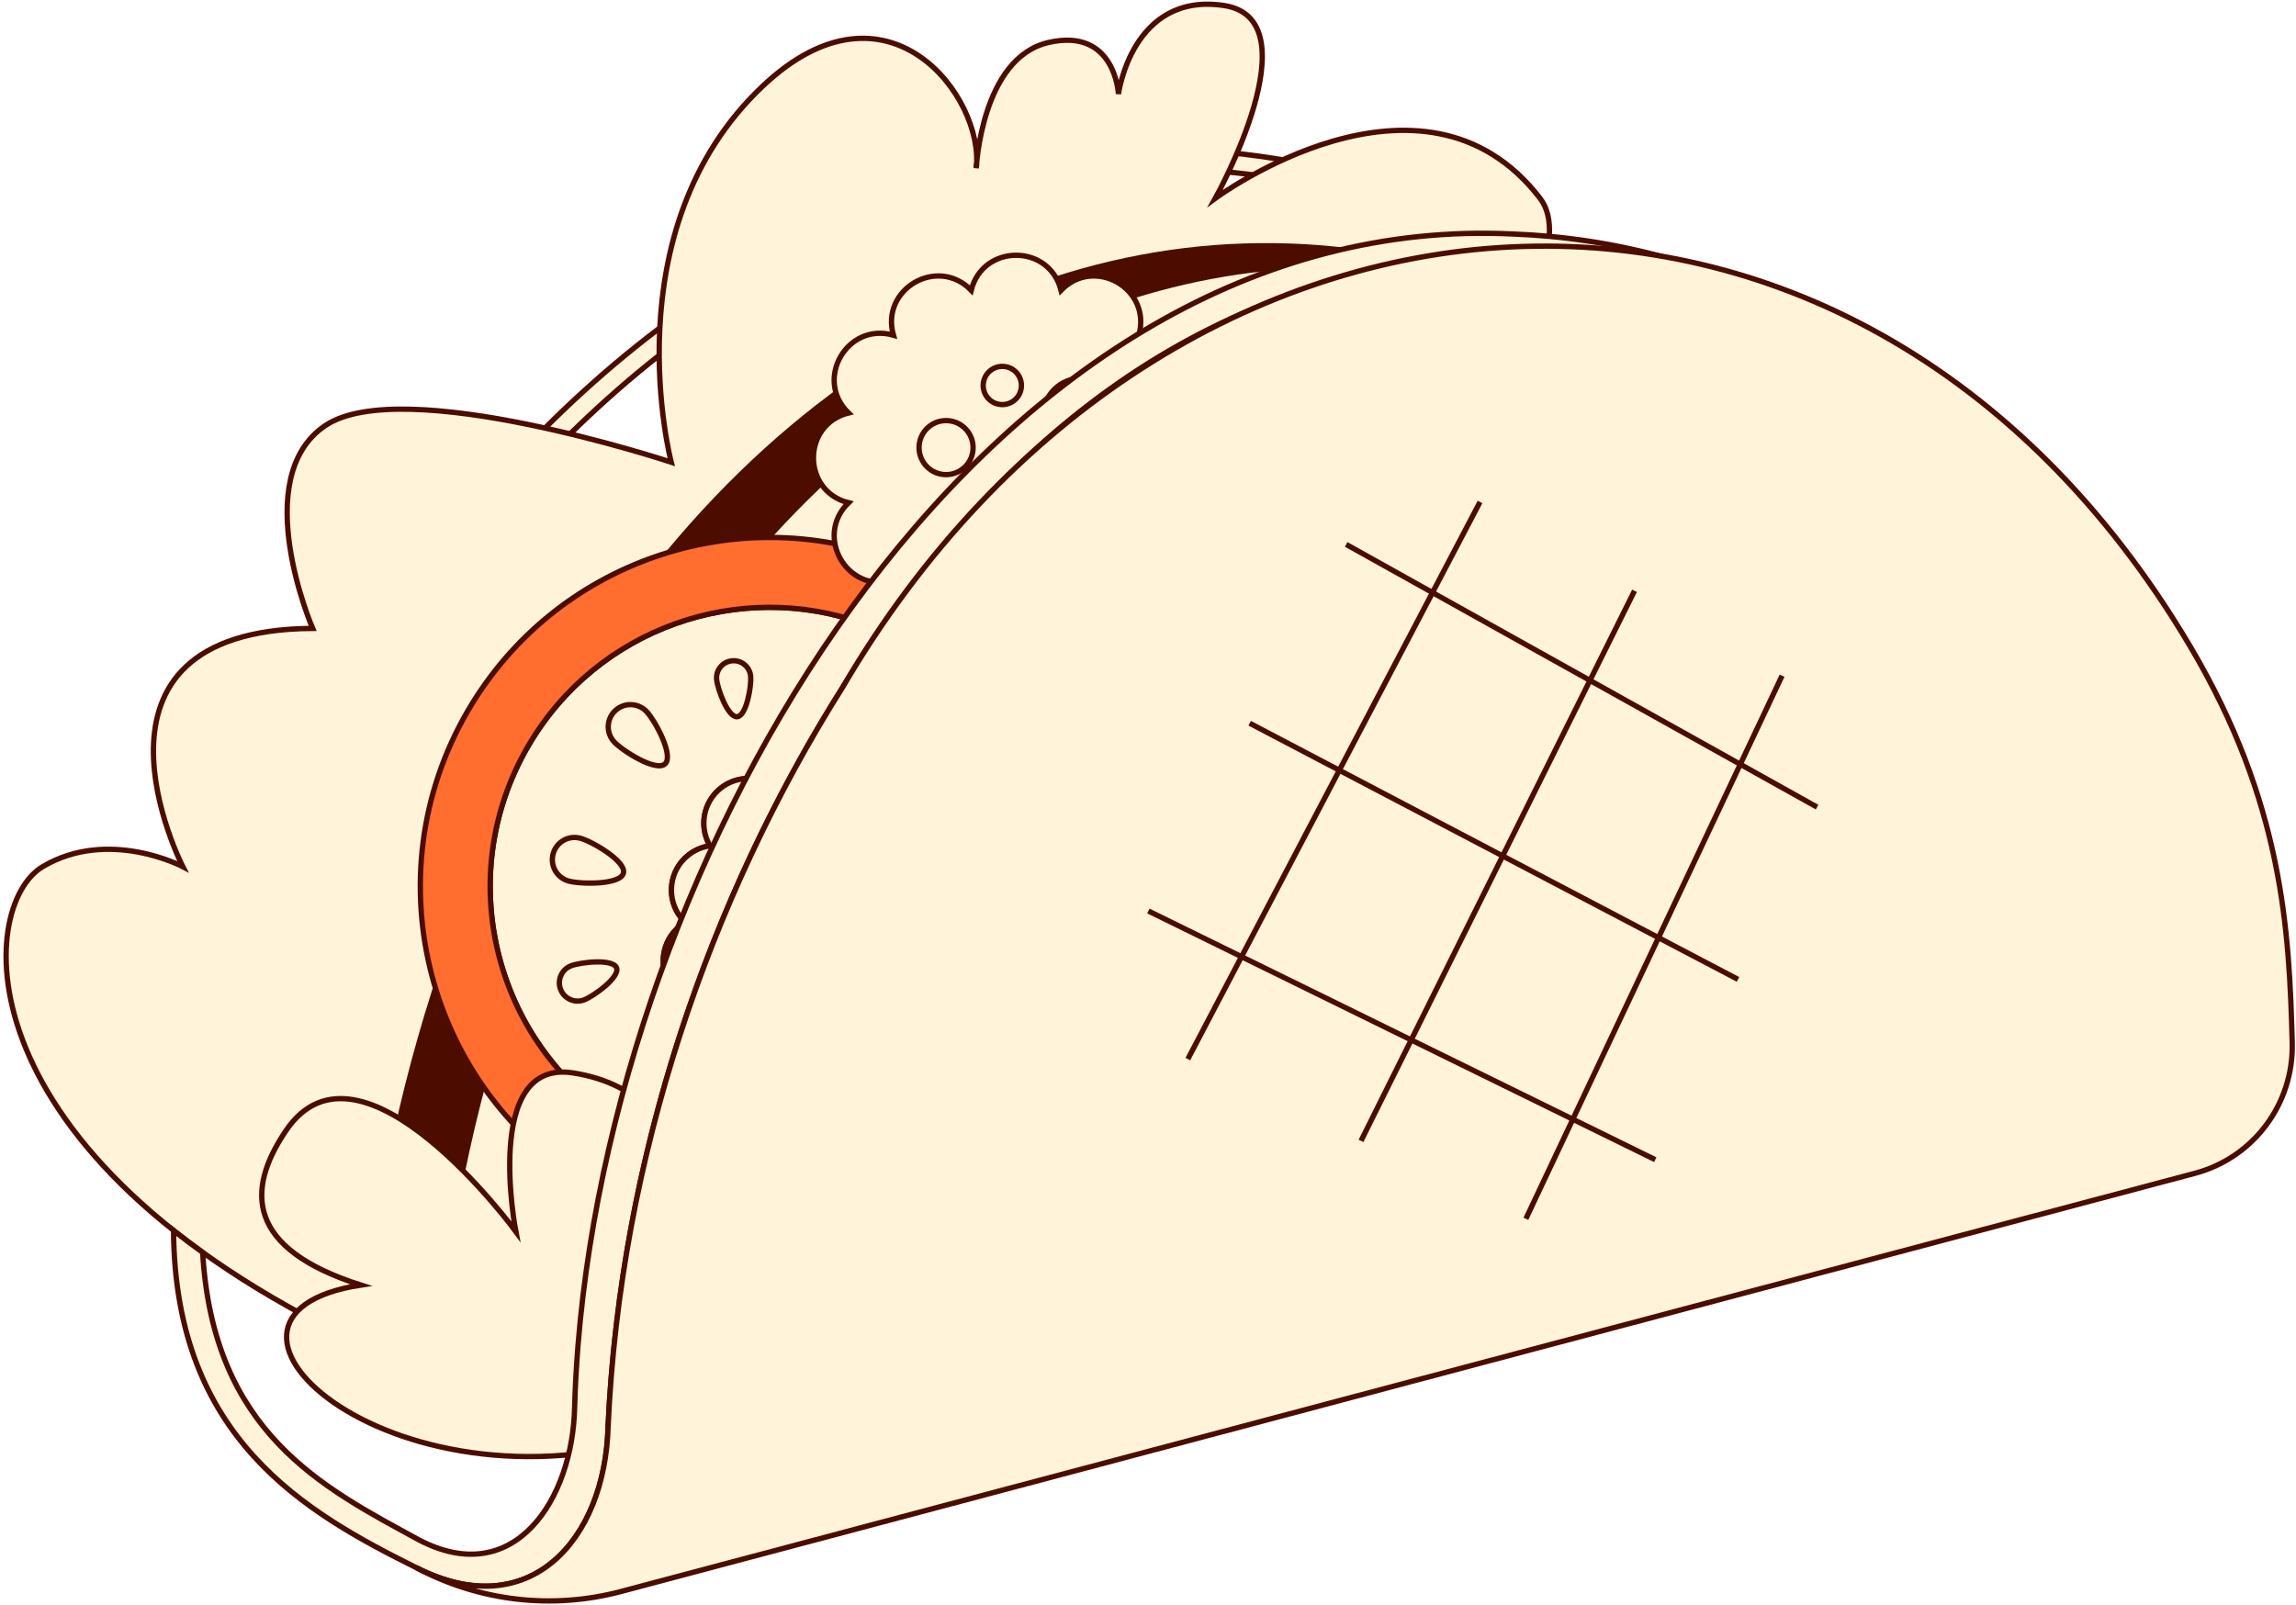
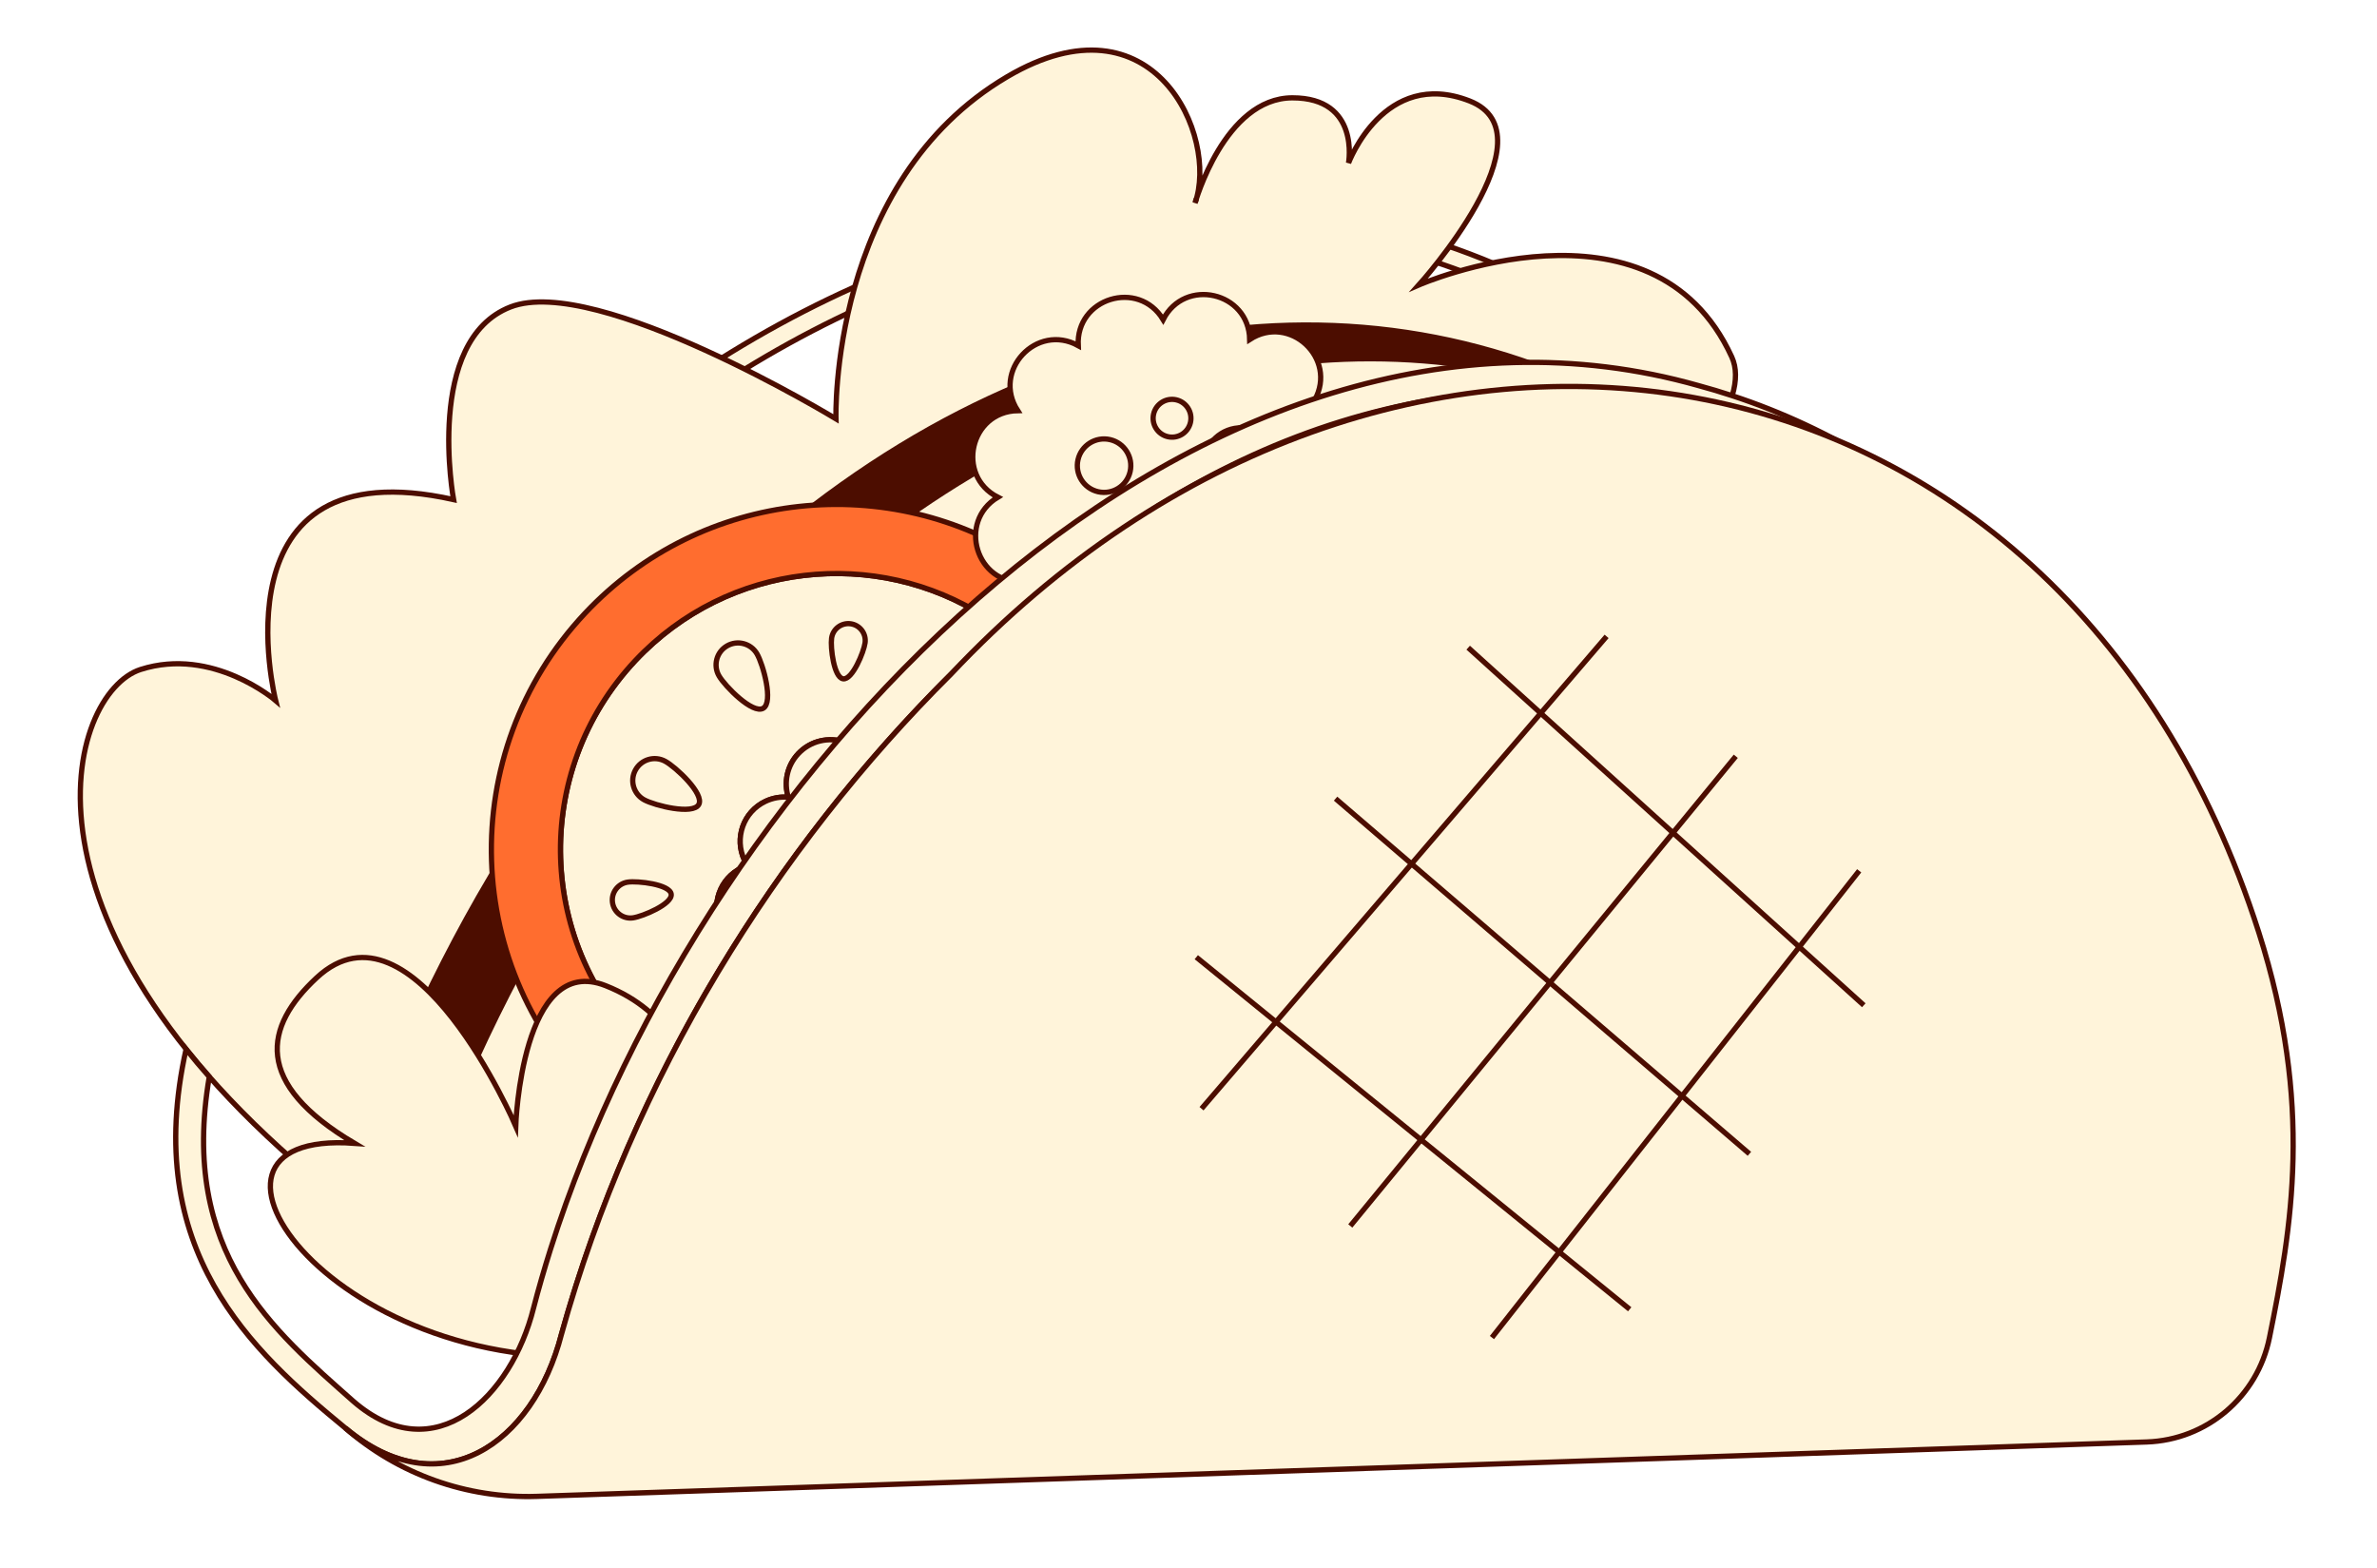
- <svg xmlns="http://www.w3.org/2000/svg" width="575" height="402" viewBox="0 0 575 402" fill="none">
-   <path d="M56.109 264.839C90.995 117.605 228.189 -3.453 367.224 59.206C367.986 59.206 374.056 58.491 377.033 58.56C229.704 -14.843 82.934 114.037 47.799 271.048L53.684 274.787C54.353 271.579 55.184 268.255 56.109 264.839Z" fill="#FFF4DA" />
-   <path d="M56.109 264.839C90.995 117.605 228.189 -3.453 367.224 59.206C367.986 59.206 374.056 58.491 377.033 58.56C229.704 -14.843 82.934 114.037 47.799 271.048L53.684 274.787C54.353 271.579 55.184 268.255 56.109 264.839Z" stroke="#4C0D00" stroke-width="1.333" stroke-miterlimit="10" />
-   <path d="M90.04 336.497C-10.472 288.835 -5.826 226.901 10.69 217.095C27.204 207.289 45.785 217.095 45.785 217.095C45.785 217.095 15.335 157.846 78.3 157.407C78.3 157.407 62.042 119.809 81.396 106.648C100.75 93.487 168.102 115.778 168.102 115.778C168.102 115.778 152.83 57.675 190.994 21.587C222.294 -8.008 246.55 24.329 244.486 42.135C244.486 42.135 245.777 14.523 262.55 10.652C279.323 6.781 280.098 23.555 280.098 23.555C280.098 23.555 283.453 -1.992 306.419 1.362C329.386 4.717 304.354 49.676 304.354 49.676C304.354 49.676 356.232 11.365 385.691 49.676C414.817 87.554 164.169 337.004 164.169 337.004L90.04 336.497Z" fill="#FFF4DA" />
-   <path d="M90.04 336.497C-10.472 288.835 -5.826 226.901 10.69 217.095C27.204 207.289 45.785 217.095 45.785 217.095C45.785 217.095 15.335 157.846 78.3 157.407C78.3 157.407 62.042 119.809 81.396 106.648C100.75 93.487 168.102 115.778 168.102 115.778C168.102 115.778 152.83 57.675 190.994 21.587C222.294 -8.008 246.55 24.329 244.486 42.135C244.486 42.135 245.777 14.523 262.55 10.652C279.323 6.781 280.098 23.555 280.098 23.555C280.098 23.555 283.453 -1.992 306.419 1.362C329.386 4.717 304.354 49.676 304.354 49.676C304.354 49.676 356.232 11.365 385.691 49.676C414.817 87.554 164.169 337.004 164.169 337.004L90.04 336.497Z" stroke="#4C0D00" stroke-width="1.333" stroke-miterlimit="10" />
-   <path d="M214.91 166.142C247.778 116.494 288.563 84.78 331.771 71.116C282.077 85.45 245.655 119.218 214.91 166.142Z" stroke="#4C0D00" stroke-width="1.333" stroke-miterlimit="10" />
-   <path d="M331.771 71.116C288.564 84.78 247.779 116.494 214.91 166.142C245.655 119.217 282.077 85.449 331.771 71.116Z" fill="#FFF4DA" />
-   <path d="M331.771 71.116C288.564 84.78 247.779 116.494 214.91 166.142C245.655 119.217 282.077 85.449 331.771 71.116Z" stroke="#4C0D00" stroke-width="1.333" stroke-miterlimit="10" />
-   <path d="M370.664 70.14C297.796 54.445 221.489 86.62 168.032 165.859C132.611 218.356 112.701 283.371 107.966 350.333C107.607 355.409 102.093 358.387 97.634 355.934L95.016 354.495C91.98 352.825 90.156 349.545 90.396 346.088C95.05 278.972 114.974 213.773 150.467 161.15C208.24 75.541 292.718 44.843 370.664 70.14Z" fill="#4C0D00" />
-   <path d="M370.664 70.14C297.796 54.445 221.489 86.62 168.032 165.859C132.611 218.356 112.701 283.371 107.966 350.333C107.607 355.409 102.093 358.387 97.634 355.934L95.016 354.495C91.98 352.825 90.156 349.545 90.396 346.088C95.05 278.972 114.974 213.773 150.467 161.15C208.24 75.541 292.718 44.843 370.664 70.14Z" stroke="#4C0D00" stroke-width="1.333" stroke-miterlimit="10" />
-   <path d="M421.258 281.319L103.818 356.195C106.057 355.226 107.765 353.079 107.973 350.333C112.706 283.373 132.601 218.353 168.031 165.865C219.55 89.512 292.278 56.852 362.723 68.646L421.258 281.319Z" fill="#FFF4DA" />
-   <path d="M421.258 281.319L103.818 356.195C106.057 355.226 107.765 353.079 107.973 350.333C112.706 283.373 132.601 218.353 168.031 165.865C219.55 89.512 292.278 56.852 362.723 68.646L421.258 281.319Z" stroke="#4C0D00" stroke-width="1.333" stroke-miterlimit="10" />
-   <path d="M157.469 282.475C124.108 263.022 112.832 220.2 132.286 186.839C149.555 157.222 185.253 145.012 216.394 156.259L205.257 180.741L197.578 197.645L196.211 200.666L192.882 207.972L189.514 215.397L185.537 224.14L184.704 225.974L181.744 232.484L176.278 244.51L173.903 249.72L158.696 283.158C158.281 282.95 157.881 282.715 157.469 282.475Z" fill="#FFF4DA" />
-   <path d="M157.469 282.475C124.108 263.022 112.832 220.2 132.286 186.839C149.555 157.222 185.253 145.012 216.394 156.259L205.257 180.741L197.578 197.645L196.211 200.666L192.882 207.972L189.514 215.397L185.537 224.14L184.704 225.974L181.744 232.484L176.278 244.51L173.903 249.72L158.696 283.158C158.281 282.95 157.881 282.715 157.469 282.475Z" stroke="#4C0D00" stroke-width="1.333" stroke-miterlimit="10" />
-   <path d="M173.101 251.068C171.354 250.381 169.766 249.234 168.525 247.657C164.688 242.817 165.495 235.776 170.325 231.933C170.737 231.605 171.177 231.31 171.628 231.051C171.247 230.704 170.899 230.327 170.571 229.915C166.735 225.075 167.541 218.034 172.383 214.197C174.017 212.909 175.886 212.139 177.81 211.871C175.835 208.494 175.684 204.178 177.793 200.562C180.079 196.64 184.375 194.632 188.604 195.064C188.831 193.838 189.276 192.614 189.942 191.473C192.579 186.951 197.898 184.972 202.708 186.357L197.577 197.644L196.211 200.666L192.881 207.972L189.514 215.398L185.537 224.14L184.704 225.974L181.743 232.485L176.278 244.51L173.901 249.721L173.119 251.442C173.097 251.318 173.104 251.196 173.101 251.068Z" fill="#FFF4DA" />
-   <path d="M173.101 251.068C171.354 250.381 169.766 249.234 168.525 247.657C164.688 242.817 165.495 235.776 170.325 231.933C170.737 231.605 171.177 231.31 171.628 231.051C171.247 230.704 170.899 230.327 170.571 229.915C166.735 225.075 167.541 218.034 172.383 214.197C174.017 212.909 175.886 212.139 177.81 211.871C175.835 208.494 175.684 204.178 177.793 200.562C180.079 196.64 184.375 194.632 188.604 195.064C188.831 193.838 189.276 192.614 189.942 191.473C192.579 186.951 197.898 184.972 202.708 186.357L197.577 197.644L196.211 200.666L192.881 207.972L189.514 215.398L185.537 224.14L184.704 225.974L181.743 232.485L176.278 244.51L173.901 249.721L173.119 251.442C173.097 251.318 173.104 251.196 173.101 251.068Z" stroke="#4C0D00" stroke-width="1.333" />
-   <path d="M151.424 299.148L158.696 283.159Z" fill="#FFF4DA" />
-   <path d="M151.424 299.148L158.696 283.159" stroke="#4C0D00" stroke-width="1.333" />
-   <path d="M216.393 156.259L223.652 140.293Z" fill="#FFF4DA" />
-   <path d="M216.393 156.259L223.652 140.293" stroke="#4C0D00" stroke-width="1.333" />
-   <path d="M173.101 251.068C171.354 250.381 169.766 249.234 168.525 247.657C164.688 242.817 165.495 235.776 170.325 231.933C170.737 231.605 171.177 231.31 171.628 231.051C171.247 230.704 170.899 230.327 170.571 229.915C166.735 225.075 167.541 218.034 172.383 214.197C174.017 212.909 175.886 212.139 177.81 211.871C175.835 208.494 175.684 204.178 177.793 200.562C180.079 196.64 184.375 194.632 188.604 195.064C188.831 193.838 189.276 192.614 189.942 191.473C192.579 186.951 197.898 184.972 202.708 186.357L197.577 197.644L196.211 200.666L192.881 207.972L189.514 215.398L185.537 224.14L184.704 225.974L181.743 232.485L176.278 244.51L173.901 249.721L173.119 251.442C173.097 251.318 173.104 251.196 173.101 251.068Z" fill="#FFF4DA" />
-   <path d="M173.101 251.068C171.354 250.381 169.766 249.234 168.525 247.657C164.688 242.817 165.495 235.776 170.325 231.933C170.737 231.605 171.177 231.31 171.628 231.051C171.247 230.704 170.899 230.327 170.571 229.915C166.735 225.075 167.541 218.034 172.383 214.197C174.017 212.909 175.886 212.139 177.81 211.871C175.835 208.494 175.684 204.178 177.793 200.562C180.079 196.64 184.375 194.632 188.604 195.064C188.831 193.838 189.276 192.614 189.942 191.473C192.579 186.951 197.898 184.972 202.708 186.357L197.577 197.644L196.211 200.666L192.881 207.972L189.514 215.398L185.537 224.14L184.704 225.974L181.743 232.485L176.278 244.51L173.901 249.721L173.119 251.442C173.097 251.318 173.104 251.196 173.101 251.068Z" stroke="#4C0D00" stroke-width="1.333" />
-   <path d="M148.652 297.595C106.942 273.273 92.855 219.739 117.177 178.029C139.02 140.57 184.409 125.379 223.651 140.293L216.393 156.258C185.253 145.012 149.555 157.223 132.285 186.839C112.832 220.2 124.108 263.022 157.469 282.476C157.881 282.716 158.281 282.949 158.696 283.159L151.423 299.149C150.496 298.655 149.57 298.131 148.652 297.595Z" fill="#FF6D2F" />
-   <path d="M148.652 297.595C106.942 273.273 92.855 219.739 117.177 178.029C139.02 140.57 184.409 125.379 223.651 140.293L216.393 156.258C185.253 145.012 149.555 157.223 132.285 186.839C112.832 220.2 124.108 263.022 157.469 282.476C157.881 282.716 158.281 282.949 158.696 283.159L151.423 299.149C150.496 298.655 149.57 298.131 148.652 297.595Z" stroke="#4C0D00" stroke-width="1.333" />
-   <path d="M145.374 209.981C148.332 210.804 156.945 215.785 156.122 218.742C155.298 221.699 145.35 221.513 142.393 220.69C139.435 219.866 137.705 216.802 138.529 213.845C139.352 210.888 142.416 209.158 145.374 209.981Z" fill="#FFF4DA" />
-   <path d="M145.374 209.981C148.332 210.804 156.945 215.785 156.122 218.742C155.298 221.699 145.35 221.513 142.393 220.69C139.435 219.866 137.705 216.802 138.529 213.845C139.352 210.888 142.416 209.158 145.374 209.981Z" stroke="#4C0D00" stroke-width="1.333" />
-   <path d="M143.008 241.928C145.362 241.017 153.49 240.071 154.401 242.425C155.31 244.779 148.658 249.545 146.304 250.455C143.95 251.366 141.302 250.194 140.392 247.84C139.482 245.484 140.652 242.838 143.008 241.928Z" fill="#FFF4DA" />
-   <path d="M143.008 241.928C145.362 241.017 153.49 240.071 154.401 242.425C155.31 244.779 148.658 249.545 146.304 250.455C143.95 251.366 141.302 250.194 140.392 247.84C139.482 245.484 140.652 242.838 143.008 241.928Z" stroke="#4C0D00" stroke-width="1.333" />
-   <path d="M161.947 178.266C164.044 180.508 168.804 189.246 166.561 191.341C164.318 193.437 155.922 188.1 153.825 185.857C151.73 183.615 151.847 180.097 154.091 178.001C156.333 175.904 159.85 176.023 161.947 178.266Z" fill="#FFF4DA" />
-   <path d="M161.947 178.266C164.044 180.508 168.804 189.246 166.561 191.341C164.318 193.437 155.922 188.1 153.825 185.857C151.73 183.615 151.847 180.097 154.091 178.001C156.333 175.904 159.85 176.023 161.947 178.266Z" stroke="#4C0D00" stroke-width="1.333" />
-   <path d="M187.994 169.4C188.208 171.754 186.972 179.315 184.617 179.53C182.263 179.744 179.683 172.529 179.468 170.175C179.254 167.821 180.989 165.739 183.343 165.524C185.698 165.311 187.78 167.045 187.994 169.4Z" fill="#FFF4DA" />
-   <path d="M187.994 169.4C188.208 171.754 186.972 179.315 184.617 179.53C182.263 179.744 179.683 172.529 179.468 170.175C179.254 167.821 180.989 165.739 183.343 165.524C185.698 165.311 187.78 167.045 187.994 169.4Z" stroke="#4C0D00" stroke-width="1.333" />
-   <path d="M169.573 358.414C100.014 383.061 40.172 329.641 90.374 321.899C61.854 312.816 61.393 298.278 71.655 283.159C90.374 255.579 129.181 308.48 129.181 308.48C129.181 308.48 120.779 265.291 143.394 268.74C179.036 274.177 175.909 316.738 175.909 316.738C175.909 316.738 217.877 341.299 169.573 358.414Z" fill="#FFF4DA" />
-   <path d="M169.573 358.414C100.014 383.061 40.172 329.641 90.374 321.899C61.854 312.816 61.393 298.278 71.655 283.159C90.374 255.579 129.181 308.48 129.181 308.48C129.181 308.48 120.779 265.291 143.394 268.74C179.036 274.177 175.909 316.738 175.909 316.738C175.909 316.738 217.877 341.299 169.573 358.414Z" stroke="#4C0D00" stroke-width="1.333" stroke-miterlimit="10" />
-   <path d="M265.718 72.717C274.106 64.045 288.512 72.363 285.197 83.963C296.798 80.648 305.115 95.053 296.444 103.443C308.148 106.372 308.148 123.006 296.444 125.936C305.115 134.325 296.798 148.73 285.197 145.416C288.512 157.016 274.106 165.334 265.718 156.662C262.788 168.367 246.154 168.367 243.225 156.662C234.836 165.334 220.429 157.016 223.745 145.416C212.144 148.73 203.827 134.325 212.499 125.936C200.794 123.006 200.794 106.372 212.499 103.443C203.827 95.053 212.144 80.648 223.745 83.963C220.429 72.363 234.836 64.045 243.225 72.717C246.154 61.012 262.788 61.012 265.718 72.717Z" fill="#FFF4DA" />
-   <path d="M265.718 72.717C274.106 64.045 288.512 72.363 285.197 83.963C296.798 80.648 305.115 95.053 296.444 103.443C308.148 106.372 308.148 123.006 296.444 125.936C305.115 134.325 296.798 148.73 285.197 145.416C288.512 157.016 274.106 165.334 265.718 156.662C262.788 168.367 246.154 168.367 243.225 156.662C234.836 165.334 220.429 157.016 223.745 145.416C212.144 148.73 203.827 134.325 212.499 125.936C200.794 123.006 200.794 106.372 212.499 103.443C203.827 95.053 212.144 80.648 223.745 83.963C220.429 72.363 234.836 64.045 243.225 72.717C246.154 61.012 262.788 61.012 265.718 72.717Z" stroke="#4C0D00" stroke-width="1.333" stroke-miterlimit="10" />
-   <path d="M243.699 112.121C243.699 115.86 240.668 118.891 236.929 118.891C233.19 118.891 230.159 115.86 230.159 112.121C230.159 108.382 233.19 105.351 236.929 105.351C240.668 105.351 243.699 108.382 243.699 112.121Z" fill="#FFF4DA" />
-   <path d="M243.699 112.121C243.699 115.86 240.668 118.891 236.929 118.891C233.19 118.891 230.159 115.86 230.159 112.121C230.159 108.382 233.19 105.351 236.929 105.351C240.668 105.351 243.699 108.382 243.699 112.121Z" stroke="#4C0D00" stroke-width="1.333" />
-   <path d="M280.307 104.299C280.307 109.572 276.032 113.846 270.76 113.846C265.487 113.846 261.213 109.572 261.213 104.299C261.213 99.026 265.487 94.753 270.76 94.753C276.032 94.753 280.307 99.026 280.307 104.299Z" fill="#FFF4DA" />
-   <path d="M280.307 104.299C280.307 109.572 276.032 113.846 270.76 113.846C265.487 113.846 261.213 109.572 261.213 104.299C261.213 99.026 265.487 94.753 270.76 94.753C276.032 94.753 280.307 99.026 280.307 104.299Z" stroke="#4C0D00" stroke-width="1.333" />
-   <path d="M254.045 131.703C253.819 134.947 251.005 137.395 247.76 137.167C244.516 136.941 242.069 134.127 242.295 130.883C242.521 127.639 245.335 125.191 248.58 125.419C251.824 125.645 254.271 128.459 254.045 131.703Z" fill="#FFF4DA" />
-   <path d="M254.045 131.703C253.819 134.947 251.005 137.395 247.76 137.167C244.516 136.941 242.069 134.127 242.295 130.883C242.521 127.639 245.335 125.191 248.58 125.419C251.824 125.645 254.271 128.459 254.045 131.703Z" stroke="#4C0D00" stroke-width="1.333" />
-   <path d="M255.801 96.562C255.801 99.206 253.658 101.349 251.014 101.349C248.37 101.349 246.227 99.206 246.227 96.562C246.227 93.918 248.37 91.775 251.014 91.775C253.658 91.775 255.801 93.918 255.801 96.562Z" fill="#FFF4DA" />
-   <path d="M255.801 96.562C255.801 99.206 253.658 101.349 251.014 101.349C248.37 101.349 246.227 99.206 246.227 96.562C246.227 93.918 248.37 91.775 251.014 91.775C253.658 91.775 255.801 93.918 255.801 96.562Z" stroke="#4C0D00" stroke-width="1.333" />
-   <path d="M273.184 125.404C273.184 128.048 271.041 130.191 268.397 130.191C265.753 130.191 263.61 128.048 263.61 125.404C263.61 122.76 265.753 120.616 268.397 120.616C271.041 120.616 273.184 122.76 273.184 125.404Z" fill="#FFF4DA" />
-   <path d="M273.184 125.404C273.184 128.048 271.041 130.191 268.397 130.191C265.753 130.191 263.61 128.048 263.61 125.404C263.61 122.76 265.753 120.616 268.397 120.616C271.041 120.616 273.184 122.76 273.184 125.404Z" stroke="#4C0D00" stroke-width="1.333" />
-   <path d="M244.5 41.825C244.545 41.571 244.545 41.294 244.569 41.04C244.523 41.363 244.5 41.64 244.5 41.825Z" fill="#FFF4DA" />
-   <path d="M244.5 41.825C244.545 41.571 244.545 41.294 244.569 41.04C244.523 41.363 244.5 41.64 244.5 41.825Z" stroke="#4C0D00" stroke-width="1.333" stroke-miterlimit="10" />
-   <path d="M387.998 59.206C385.042 58.929 382.111 58.744 379.157 58.629C249.186 52.12 155.197 207.966 144.765 336.876C144.35 342.115 144.048 347.309 143.911 352.433C143.471 375.422 128.862 398.48 104.719 385.624C81.037 372.698 53.362 358.988 50.753 313.725C48.192 311.902 45.769 310.055 43.46 308.232C43.807 360.465 76.698 378.953 104.257 392.687C104.28 392.687 104.28 392.71 104.303 392.71C132.254 407.043 151.597 386.062 152.29 357.28C152.613 350.471 153.119 343.685 153.813 336.945C160.276 274.279 182.526 215.513 214.91 166.165V166.142C253.41 106.292 304.604 67.907 373.341 63.983C378.025 63.545 382.712 63.36 387.421 63.429C413.94 63.706 440.554 71.693 465.482 85.68C440.508 70.4 414.311 61.606 387.998 59.206Z" fill="#FFF4DA" />
-   <path d="M387.998 59.206C385.042 58.929 382.111 58.744 379.157 58.629C249.186 52.12 155.197 207.966 144.765 336.876C144.35 342.115 144.048 347.309 143.911 352.433C143.471 375.422 128.862 398.48 104.719 385.624C81.037 372.698 53.362 358.988 50.753 313.725C48.192 311.902 45.769 310.055 43.46 308.232C43.807 360.465 76.698 378.953 104.257 392.687C104.28 392.687 104.28 392.71 104.303 392.71C132.254 407.043 151.597 386.062 152.29 357.28C152.613 350.471 153.119 343.685 153.813 336.945C160.276 274.279 182.526 215.513 214.91 166.165V166.142C253.41 106.292 304.604 67.907 373.341 63.983C378.025 63.545 382.712 63.36 387.421 63.429C413.94 63.706 440.554 71.693 465.482 85.68C440.508 70.4 414.311 61.606 387.998 59.206Z" stroke="#4C0D00" stroke-width="1.333" stroke-miterlimit="10" />
-   <path d="M549.666 293.909L155.501 398.663C138.28 403.24 119.963 401.1 104.259 392.678C132.307 407.031 151.551 386.075 152.292 357.27C155.362 289.781 177.658 225.129 210.942 172.296C291.994 33.711 464.228 19.868 548.417 161.772C571.763 201.122 573.311 233.082 574.053 261.217C574.454 276.459 564.401 289.993 549.666 293.909Z" fill="#FFF4DA" />
-   <path d="M549.666 293.909L155.501 398.663C138.28 403.24 119.963 401.1 104.259 392.678C132.307 407.031 151.551 386.075 152.292 357.27C155.362 289.781 177.658 225.129 210.942 172.296C291.994 33.711 464.228 19.868 548.417 161.772C571.763 201.122 573.311 233.082 574.053 261.217C574.454 276.459 564.401 289.993 549.666 293.909Z" stroke="#4C0D00" stroke-width="1.333" stroke-miterlimit="10" />
-   <path d="M370.653 125.735L297.475 265.291" stroke="#4C0D00" stroke-width="1.333" stroke-miterlimit="10" />
-   <path d="M409.34 147.992L340.845 285.782" stroke="#4C0D00" stroke-width="1.333" stroke-miterlimit="10" />
-   <path d="M446.298 169.256L382.135 305.292" stroke="#4C0D00" stroke-width="1.333" stroke-miterlimit="10" />
-   <path d="M455.063 202.179L337.131 136.374" stroke="#4C0D00" stroke-width="1.333" stroke-miterlimit="10" />
-   <path d="M435.262 245.334L312.963 181.163" stroke="#4C0D00" stroke-width="1.333" stroke-miterlimit="10" />
-   <path d="M414.536 290.495L287.584 228.193" stroke="#4C0D00" stroke-width="1.333" stroke-miterlimit="10" />
+ <svg xmlns="http://www.w3.org/2000/svg" width="602" height="397" viewBox="0 0 602 397" fill="none">
+   <path d="M69.173 226.245C136.163 90.571 296.993 3.332 418.453 95.551C419.195 95.722 425.272 96.385 428.158 97.119C301.022 -7.428 129.106 85.288 59.684 230.434L64.581 235.397C65.952 232.42 67.507 229.367 69.173 226.245Z" fill="#FFF4DA" />
+   <path d="M69.173 226.245C136.163 90.571 296.993 3.332 418.453 95.551C419.195 95.722 425.272 96.385 428.158 97.119C301.022 -7.428 129.106 85.288 59.684 230.434L64.581 235.397C65.952 232.42 67.507 229.367 69.173 226.245Z" stroke="#4C0D00" stroke-width="1.333" stroke-miterlimit="10" />
+   <path d="M86.186 303.684C-1.091 234.712 17.313 175.394 35.606 169.538C53.898 163.682 69.809 177.402 69.809 177.402C69.809 177.402 53.409 112.836 114.872 126.517C114.872 126.517 107.452 86.232 129.263 77.742C151.073 69.252 211.718 106.068 211.718 106.068C211.718 106.068 209.853 46.02 255.133 19.401C292.268 -2.428 308.662 34.522 302.661 51.413C302.661 51.413 310.106 24.792 327.32 24.778C344.534 24.764 341.53 41.284 341.53 41.284C341.53 41.284 350.524 17.139 372.155 25.553C393.786 33.969 359.317 72.176 359.317 72.176C359.317 72.176 418.46 46.464 438.586 90.401C458.485 133.842 158.315 320.788 158.315 320.788L86.186 303.684Z" fill="#FFF4DA" />
+   <path d="M86.186 303.684C-1.091 234.712 17.313 175.394 35.606 169.538C53.898 163.682 69.809 177.402 69.809 177.402C69.809 177.402 53.409 112.836 114.872 126.517C114.872 126.517 107.452 86.232 129.263 77.742C151.073 69.252 211.718 106.068 211.718 106.068C211.718 106.068 209.853 46.02 255.133 19.401C292.268 -2.428 308.662 34.522 302.661 51.413C302.661 51.413 310.106 24.792 327.32 24.778C344.534 24.764 341.53 41.284 341.53 41.284C341.53 41.284 350.524 17.139 372.155 25.553C393.786 33.969 359.317 72.176 359.317 72.176C359.317 72.176 418.46 46.464 438.586 90.401C458.485 133.842 158.315 320.788 158.315 320.788L86.186 303.684Z" stroke="#4C0D00" stroke-width="1.333" stroke-miterlimit="10" />
+   <path d="M246.051 165.64C289.208 124.619 336.062 102.85 381.233 99.214C329.591 102.049 286.529 126.797 246.051 165.64Z" stroke="#4C0D00" stroke-width="1.333" stroke-miterlimit="10" />
+   <path d="M381.233 99.214C336.063 102.85 289.209 124.619 246.051 165.64C286.529 126.797 329.591 102.048 381.233 99.214Z" fill="#FFF4DA" />
+   <path d="M381.233 99.214C336.063 102.85 289.209 124.619 246.051 165.64C286.529 126.797 329.591 102.048 381.233 99.214Z" stroke="#4C0D00" stroke-width="1.333" stroke-miterlimit="10" />
+   <path d="M419.356 106.978C351.857 75.355 270.281 89.614 200.429 154.86C154.146 198.085 120.174 256.987 100.555 321.185C99.068 326.051 93.027 327.718 89.231 324.328L87.002 322.339C84.417 320.031 83.375 316.426 84.383 313.111C103.957 248.744 137.983 189.667 184.365 146.335C259.851 75.848 349.06 64.859 419.356 106.978Z" fill="#4C0D00" />
+   <path d="M419.356 106.978C351.857 75.355 270.281 89.614 200.429 154.86C154.146 198.085 120.174 256.987 100.555 321.185C99.068 326.051 93.027 327.718 89.231 324.328L87.002 322.339C84.417 320.031 83.375 316.426 84.383 313.111C103.957 248.744 137.983 189.667 184.365 146.335C259.851 75.848 349.06 64.859 419.356 106.978Z" stroke="#4C0D00" stroke-width="1.333" stroke-miterlimit="10" />
+   <path d="M421.345 324.124L95.199 325.969C97.598 325.525 99.744 323.816 100.562 321.186C120.178 256.989 154.136 198.08 200.426 154.866C267.743 91.998 345.941 76.464 411.951 103.743L421.345 324.124Z" fill="#FFF4DA" />
+   <path d="M421.345 324.124L95.199 325.969C97.598 325.525 99.744 323.816 100.562 321.186C120.178 256.989 154.136 198.08 200.426 154.866C267.743 91.998 345.941 76.464 411.951 103.743L421.345 324.124Z" stroke="#4C0D00" stroke-width="1.333" stroke-miterlimit="10" />
+   <path d="M164.004 266.144C135.85 239.711 134.455 195.451 160.89 167.298C184.357 142.303 221.883 138.402 249.711 156.34L233.372 177.705L222.101 192.458L220.092 195.097L215.21 201.47L210.264 207.952L204.43 215.582L203.207 217.182L198.863 222.864L190.842 233.359L187.359 237.905L165.047 267.085C164.69 266.789 164.352 266.471 164.004 266.144Z" fill="#FFF4DA" />
+   <path d="M164.004 266.144C135.85 239.711 134.455 195.451 160.89 167.298C184.357 142.303 221.883 138.402 249.711 156.34L233.372 177.705L222.101 192.458L220.092 195.097L215.21 201.47L210.264 207.952L204.43 215.582L203.207 217.182L198.863 222.864L190.842 233.359L187.359 237.905L165.047 267.085C164.69 266.789 164.352 266.471 164.004 266.144Z" stroke="#4C0D00" stroke-width="1.333" stroke-miterlimit="10" />
+   <path d="M186.276 239.038C184.728 237.978 183.437 236.504 182.58 234.689C179.926 229.112 182.29 222.431 187.858 219.768C188.333 219.541 188.828 219.352 189.326 219.201C189.032 218.777 188.777 218.331 188.55 217.856C185.896 212.279 188.26 205.598 193.838 202.944C195.719 202.055 197.714 201.723 199.648 201.893C198.48 198.159 199.3 193.919 202.166 190.868C205.272 187.558 209.908 186.564 213.934 187.932C214.429 186.788 215.137 185.695 216.042 184.732C219.625 180.916 225.253 180.179 229.63 182.606L222.1 192.458L220.092 195.096L215.21 201.471L210.264 207.952L204.429 215.581L203.207 217.182L198.863 222.864L190.841 233.359L187.358 237.905L186.21 239.407C186.216 239.281 186.25 239.164 186.276 239.038Z" fill="#FFF4DA" />
+   <path d="M186.276 239.038C184.728 237.978 183.437 236.504 182.58 234.689C179.926 229.112 182.29 222.431 187.858 219.768C188.333 219.541 188.828 219.352 189.326 219.201C189.032 218.777 188.777 218.331 188.55 217.856C185.896 212.279 188.26 205.598 193.838 202.944C195.719 202.055 197.714 201.723 199.648 201.893C198.48 198.159 199.3 193.919 202.166 190.868C205.272 187.558 209.908 186.564 213.934 187.932C214.429 186.788 215.137 185.695 216.042 184.732C219.625 180.916 225.253 180.179 229.63 182.606L222.1 192.458L220.092 195.096L215.21 201.471L210.264 207.952L204.429 215.581L203.207 217.182L198.863 222.864L190.841 233.359L187.358 237.905L186.21 239.407C186.216 239.281 186.25 239.164 186.276 239.038Z" stroke="#4C0D00" stroke-width="1.333" />
+   <path d="M154.377 281.039L165.047 267.085L154.377 281.039Z" fill="#FFF4DA" />
+   <path d="M154.377 281.039L165.047 267.085" stroke="#4C0D00" stroke-width="1.333" />
+   <path d="M249.711 156.34L260.363 142.407L249.711 156.34Z" fill="#FFF4DA" />
+   <path d="M249.711 156.34L260.363 142.407" stroke="#4C0D00" stroke-width="1.333" />
+   <path d="M186.276 239.038C184.728 237.978 183.437 236.504 182.58 234.689C179.926 229.112 182.29 222.431 187.858 219.768C188.333 219.541 188.828 219.352 189.326 219.201C189.032 218.777 188.777 218.331 188.55 217.856C185.896 212.279 188.26 205.598 193.838 202.944C195.719 202.055 197.714 201.723 199.648 201.893C198.48 198.159 199.3 193.919 202.166 190.868C205.272 187.558 209.908 186.564 213.934 187.932C214.429 186.788 215.137 185.695 216.042 184.732C219.625 180.916 225.253 180.179 229.63 182.606L222.1 192.458L220.092 195.096L215.21 201.471L210.264 207.952L204.429 215.581L203.207 217.182L198.863 222.864L190.841 233.359L187.358 237.905L186.21 239.407C186.216 239.281 186.25 239.164 186.276 239.038Z" fill="#FFF4DA" />
+   <path d="M186.276 239.038C184.728 237.978 183.437 236.504 182.58 234.689C179.926 229.112 182.29 222.431 187.858 219.768C188.333 219.541 188.828 219.352 189.326 219.201C189.032 218.777 188.777 218.331 188.55 217.856C185.896 212.279 188.26 205.598 193.838 202.944C195.719 202.055 197.714 201.723 199.648 201.893C198.48 198.159 199.3 193.919 202.166 190.868C205.272 187.558 209.908 186.564 213.934 187.932C214.429 186.788 215.137 185.695 216.042 184.732C219.625 180.916 225.253 180.179 229.63 182.606L222.1 192.458L220.092 195.096L215.21 201.471L210.264 207.952L204.429 215.581L203.207 217.182L198.863 222.864L190.841 233.359L187.358 237.905L186.21 239.407C186.216 239.281 186.25 239.164 186.276 239.038Z" stroke="#4C0D00" stroke-width="1.333" />
+   <path d="M152.023 278.904C116.824 245.855 115.09 190.526 148.139 155.325C177.82 123.713 225.46 119.079 260.362 142.406L249.712 156.34C221.883 138.402 184.357 142.304 160.889 167.297C134.456 195.451 135.85 239.71 164.004 266.145C164.352 266.471 164.69 266.788 165.046 267.086L154.376 281.039C153.583 280.35 152.798 279.632 152.023 278.904Z" fill="#FF6D2F" />
+   <path d="M152.023 278.904C116.824 245.855 115.09 190.526 148.139 155.325C177.82 123.713 225.46 119.079 260.362 142.406L249.711 156.34C221.883 138.402 184.357 142.304 160.889 167.297C134.456 195.451 135.85 239.71 164.004 266.145C164.352 266.471 164.69 266.788 165.046 267.086L154.376 281.039C153.583 280.35 152.798 279.632 152.023 278.904Z" stroke="#4C0D00" stroke-width="1.333" />
+   <path d="M168.46 192.783C171.159 194.247 178.437 201.032 176.972 203.73C175.506 206.427 165.853 204.017 163.156 202.552C160.458 201.087 159.458 197.713 160.924 195.015C162.388 192.318 165.762 191.318 168.46 192.783Z" fill="#FFF4DA" />
+   <path d="M168.46 192.783C171.159 194.247 178.437 201.032 176.972 203.73C175.506 206.427 165.853 204.017 163.156 202.552C160.458 201.087 159.458 197.713 160.924 195.015C162.388 192.318 165.762 191.318 168.46 192.783Z" stroke="#4C0D00" stroke-width="1.333" />
+   <path d="M158.996 223.387C161.495 223.028 169.628 223.927 169.988 226.425C170.347 228.923 162.796 232.077 160.298 232.437C157.799 232.797 155.482 231.062 155.122 228.563C154.763 226.064 156.497 223.747 158.996 223.387Z" fill="#FFF4DA" />
+   <path d="M158.996 223.387C161.495 223.028 169.628 223.927 169.988 226.425C170.347 228.923 162.796 232.077 160.298 232.437C157.799 232.797 155.482 231.062 155.122 228.563C154.763 226.064 156.497 223.747 158.996 223.387Z" stroke="#4C0D00" stroke-width="1.333" />
+   <path d="M191.718 165.588C193.259 168.243 195.941 177.825 193.285 179.365C190.63 180.905 183.643 173.822 182.102 171.166C180.562 168.511 181.465 165.11 184.121 163.57C186.776 162.029 190.177 162.932 191.718 165.588Z" fill="#FFF4DA" />
+   <path d="M191.718 165.588C193.259 168.243 195.941 177.825 193.285 179.365C190.63 180.905 183.643 173.822 182.102 171.166C180.562 168.511 181.465 165.11 184.121 163.57C186.776 162.029 190.177 162.932 191.718 165.588Z" stroke="#4C0D00" stroke-width="1.333" />
+   <path d="M219.09 162.783C218.771 165.126 215.872 172.218 213.529 171.9C211.187 171.58 210.288 163.971 210.607 161.629C210.926 159.286 213.083 157.646 215.426 157.964C217.768 158.284 219.408 160.441 219.09 162.783Z" fill="#FFF4DA" />
+   <path d="M219.09 162.783C218.771 165.126 215.872 172.218 213.529 171.9C211.187 171.58 210.288 163.971 210.607 161.629C210.926 159.286 213.083 157.646 215.426 157.964C217.768 158.284 219.408 160.441 219.09 162.783Z" stroke="#4C0D00" stroke-width="1.333" />
+   <path d="M158.785 342.865C85.473 351.299 39.122 285.828 89.782 289.532C64.022 274.289 66.831 260.018 80.219 247.583C104.642 224.899 130.609 285.149 130.609 285.149C130.609 285.149 132.097 241.176 153.364 249.605C186.882 262.89 174.298 303.668 174.298 303.668C174.298 303.668 209.695 337.008 158.785 342.865Z" fill="#FFF4DA" />
+   <path d="M158.785 342.865C85.473 351.299 39.122 285.828 89.782 289.532C64.022 274.289 66.831 260.018 80.219 247.583C104.642 224.899 130.609 285.149 130.609 285.149C130.609 285.149 132.097 241.176 153.364 249.605C186.882 262.89 174.298 303.668 174.298 303.668C174.298 303.668 209.695 337.008 158.785 342.865Z" stroke="#4C0D00" stroke-width="1.333" stroke-miterlimit="10" />
+   <path d="M316.5 85.974C326.619 79.403 338.794 90.736 332.965 101.299C345.013 100.667 349.892 116.57 339.56 122.804C350.311 128.281 346.584 144.492 334.52 144.725C341.092 154.843 329.758 167.019 319.195 161.189C319.826 173.237 303.924 178.116 297.691 167.785C292.214 178.535 276.002 174.808 275.77 162.745C265.651 169.316 253.475 157.983 259.306 147.42C247.257 148.051 242.379 132.148 252.71 125.915C241.959 120.437 245.686 104.226 257.75 103.994C251.178 93.875 262.512 81.699 273.075 87.53C272.443 75.481 288.347 70.603 294.579 80.934C300.056 70.183 316.268 73.911 316.5 85.974Z" fill="#FFF4DA" />
+   <path d="M316.5 85.974C326.619 79.403 338.794 90.736 332.965 101.299C345.013 100.667 349.892 116.57 339.56 122.804C350.311 128.281 346.584 144.492 334.52 144.725C341.092 154.843 329.758 167.019 319.195 161.189C319.826 173.237 303.924 178.116 297.691 167.785C292.214 178.535 276.002 174.808 275.77 162.745C265.651 169.316 253.475 157.983 259.306 147.42C247.257 148.051 242.379 132.148 252.71 125.915C241.959 120.437 245.686 104.226 257.75 103.994C251.178 93.875 262.512 81.699 273.075 87.53C272.443 75.481 288.347 70.603 294.579 80.934C300.056 70.183 316.268 73.911 316.5 85.974Z" stroke="#4C0D00" stroke-width="1.333" stroke-miterlimit="10" />
+   <path d="M286.212 119.443C285.374 123.087 281.742 125.362 278.098 124.524C274.454 123.686 272.179 120.053 273.017 116.409C273.855 112.765 277.487 110.491 281.131 111.328C284.776 112.166 287.05 115.799 286.212 119.443Z" fill="#FFF4DA" />
+   <path d="M286.212 119.443C285.374 123.087 281.742 125.362 278.098 124.524C274.454 123.686 272.179 120.053 273.017 116.409C273.855 112.765 277.487 110.491 281.131 111.328C284.776 112.166 287.05 115.799 286.212 119.443Z" stroke="#4C0D00" stroke-width="1.333" />
+   <path d="M323.642 120.022C322.461 125.161 317.337 128.368 312.199 127.187C307.061 126.006 303.852 120.883 305.034 115.744C306.215 110.605 311.339 107.398 316.478 108.58C321.615 109.761 324.824 114.884 323.642 120.022Z" fill="#FFF4DA" />
+   <path d="M323.642 120.022C322.461 125.161 317.337 128.368 312.199 127.187C307.061 126.006 303.852 120.883 305.034 115.744C306.215 110.605 311.339 107.398 316.478 108.58C321.615 109.761 324.824 114.884 323.642 120.022Z" stroke="#4C0D00" stroke-width="1.333" />
+   <path d="M291.908 140.845C290.96 143.956 287.67 145.711 284.558 144.762C281.447 143.815 279.693 140.525 280.64 137.414C281.588 134.303 284.878 132.548 287.99 133.496C291.101 134.444 292.855 137.734 291.908 140.845Z" fill="#FFF4DA" />
+   <path d="M291.908 140.845C290.96 143.956 287.67 145.711 284.558 144.762C281.447 143.815 279.693 140.525 280.64 137.414C281.588 134.303 284.878 132.548 287.99 133.496C291.101 134.444 292.855 137.734 291.908 140.845Z" stroke="#4C0D00" stroke-width="1.333" />
+   <path d="M301.493 106.991C300.901 109.568 298.332 111.176 295.755 110.584C293.178 109.991 291.57 107.423 292.162 104.846C292.755 102.269 295.324 100.661 297.9 101.253C300.477 101.846 302.086 104.414 301.493 106.991Z" fill="#FFF4DA" />
+   <path d="M301.493 106.991C300.901 109.568 298.332 111.176 295.755 110.584C293.178 109.991 291.57 107.423 292.162 104.846C292.755 102.269 295.324 100.661 297.9 101.253C300.477 101.846 302.086 104.414 301.493 106.991Z" stroke="#4C0D00" stroke-width="1.333" />
+   <path d="M311.972 138.994C311.379 141.571 308.81 143.179 306.234 142.587C303.657 141.995 302.049 139.426 302.641 136.849C303.233 134.272 305.802 132.664 308.379 133.256C310.956 133.849 312.564 136.418 311.972 138.994Z" fill="#FFF4DA" />
+   <path d="M311.972 138.994C311.379 141.571 308.81 143.179 306.234 142.587C303.657 141.995 302.049 139.426 302.641 136.849C303.233 134.272 305.802 132.664 308.379 133.256C310.956 133.849 312.564 136.418 311.972 138.994Z" stroke="#4C0D00" stroke-width="1.333" />
+   <path d="M302.744 51.114C302.845 50.876 302.907 50.606 302.987 50.364C302.87 50.669 302.786 50.934 302.744 51.114Z" fill="#FFF4DA" />
+   <path d="M302.744 51.114C302.845 50.876 302.907 50.606 302.987 50.364C302.87 50.669 302.786 50.934 302.744 51.114Z" stroke="#4C0D00" stroke-width="1.333" stroke-miterlimit="10" />
+   <path d="M438.699 100.205C435.88 99.273 433.065 98.436 430.213 97.662C305.004 62.196 178.485 193.02 139.434 316.315C137.855 321.328 136.398 326.322 135.116 331.285C129.536 353.591 110.132 372.79 89.483 354.851C69.3 336.947 45.401 317.385 53 272.688C50.912 270.337 48.964 267.995 47.123 265.7C35.757 316.683 63.669 342.071 87.451 361.631C87.473 361.636 87.468 361.658 87.49 361.663C111.519 381.895 135.071 365.782 142.195 337.886C144.036 331.323 146.05 324.823 148.236 318.41C168.576 258.785 203.428 206.5 246.046 165.662L246.051 165.64C296.982 115.938 355.476 90 423.344 101.578C428.008 102.2 432.617 103.07 437.19 104.193C462.973 110.405 487.121 124.151 508.281 143.368C487.366 122.881 463.805 108.441 438.699 100.205Z" fill="#FFF4DA" />
+   <path d="M438.699 100.205C435.88 99.273 433.065 98.436 430.213 97.662C305.004 62.196 178.485 193.02 139.434 316.315C137.855 321.328 136.398 326.322 135.116 331.285C129.536 353.591 110.132 372.79 89.483 354.851C69.3 336.947 45.401 317.385 53 272.688C50.912 270.337 48.964 267.995 47.123 265.7C35.757 316.683 63.669 342.071 87.451 361.631C87.473 361.636 87.468 361.658 87.49 361.663C111.519 381.895 135.071 365.782 142.195 337.886C144.036 331.323 146.05 324.823 148.236 318.41C168.576 258.785 203.428 206.5 246.046 165.662L246.051 165.64C296.982 115.938 355.476 90 423.344 101.578C428.008 102.2 432.617 103.07 437.19 104.193C462.973 110.405 487.121 124.151 508.281 143.368C487.366 122.881 463.805 108.441 438.699 100.205Z" stroke="#4C0D00" stroke-width="1.333" stroke-miterlimit="10" />
+   <path d="M543.667 365.165L136.053 378.937C118.244 379.539 100.872 373.349 87.455 361.622C111.573 381.895 135.023 365.784 142.2 337.877C160.314 272.792 196.53 214.78 240.805 170.748C350.848 53.848 521.805 78.949 572.058 236.108C585.993 279.689 580.34 311.183 574.759 338.769C571.735 353.714 558.905 364.651 543.667 365.165Z" fill="#FFF4DA" />
+   <path d="M543.667 365.165L136.053 378.937C118.244 379.539 100.872 373.349 87.455 361.622C111.573 381.895 135.023 365.784 142.2 337.877C160.314 272.792 196.53 214.78 240.805 170.748C350.848 53.848 521.805 78.949 572.058 236.108C585.993 279.689 580.34 311.183 574.759 338.769C571.735 353.714 558.905 364.651 543.667 365.165Z" stroke="#4C0D00" stroke-width="1.333" stroke-miterlimit="10" />
+   <path d="M406.888 161.157L304.301 280.767" stroke="#4C0D00" stroke-width="1.333" stroke-miterlimit="10" />
+   <path d="M439.604 191.517L341.977 310.456" stroke="#4C0D00" stroke-width="1.333" stroke-miterlimit="10" />
+   <path d="M470.859 220.521L377.846 338.721" stroke="#4C0D00" stroke-width="1.333" stroke-miterlimit="10" />
+   <path d="M472.024 254.571L371.834 164.014" stroke="#4C0D00" stroke-width="1.333" stroke-miterlimit="10" />
+   <path d="M443.056 292.192L338.246 202.249" stroke="#4C0D00" stroke-width="1.333" stroke-miterlimit="10" />
+   <path d="M412.738 331.56L302.973 242.397" stroke="#4C0D00" stroke-width="1.333" stroke-miterlimit="10" />
</svg>
